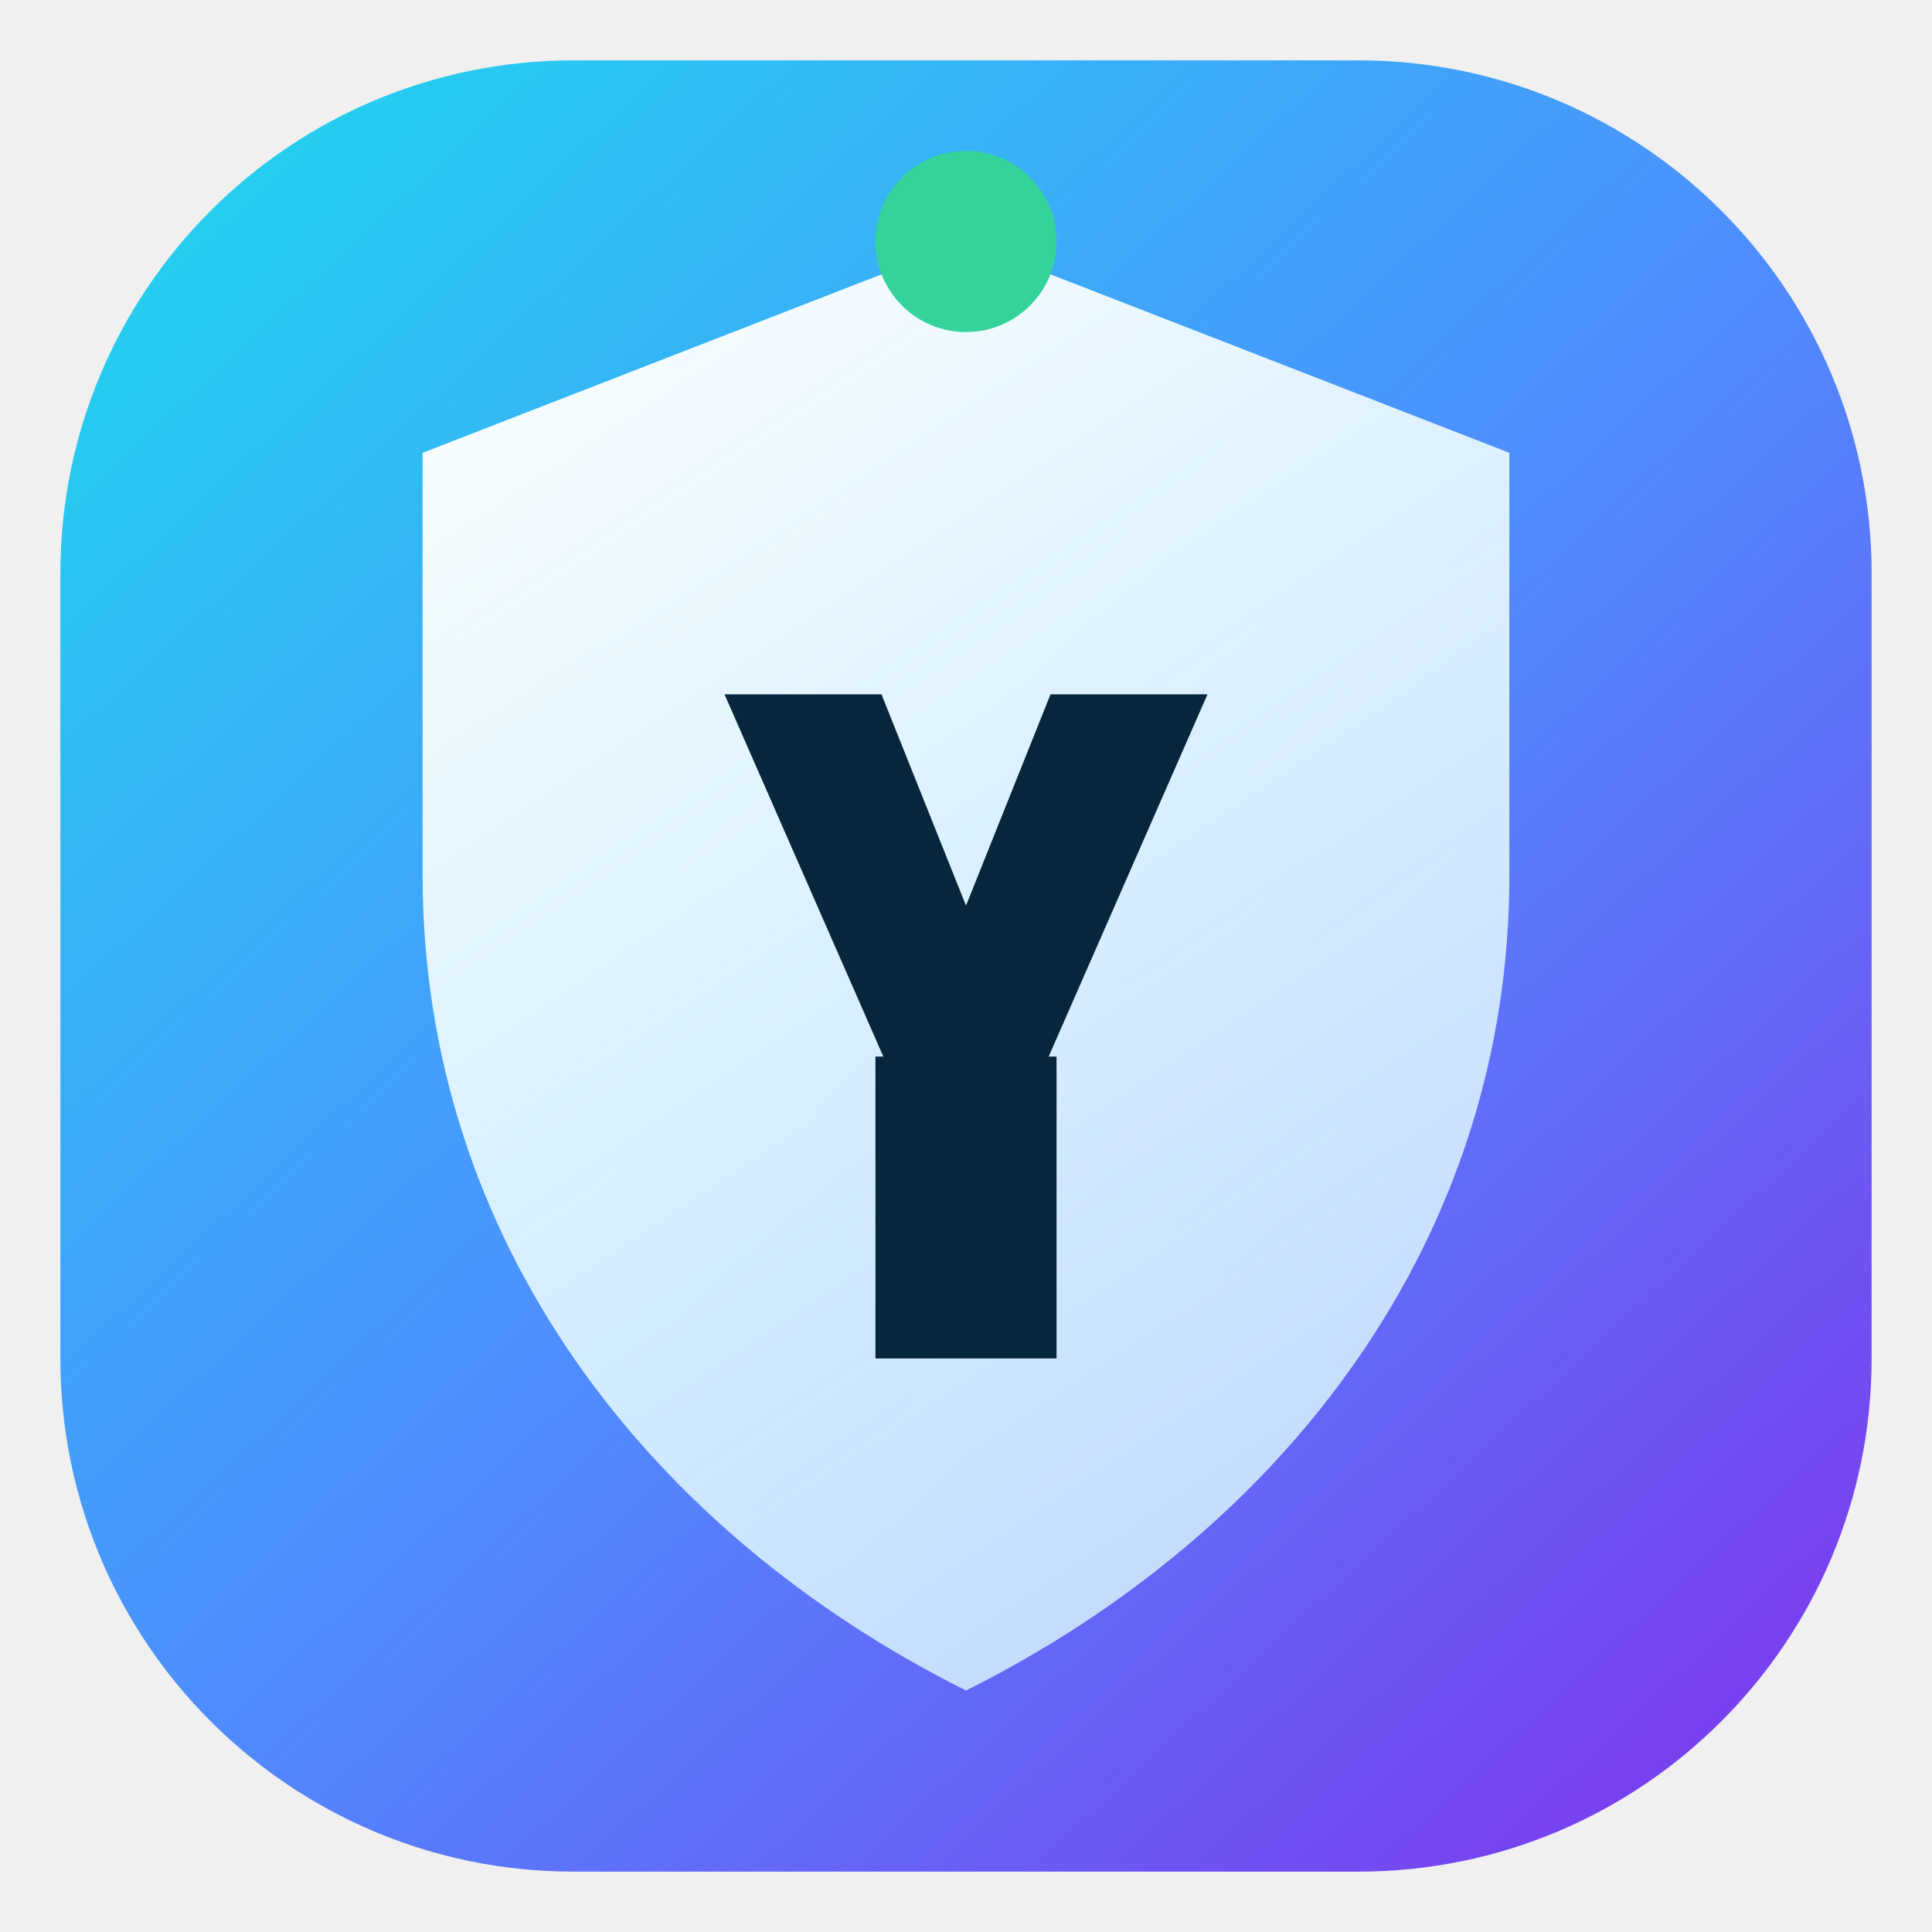
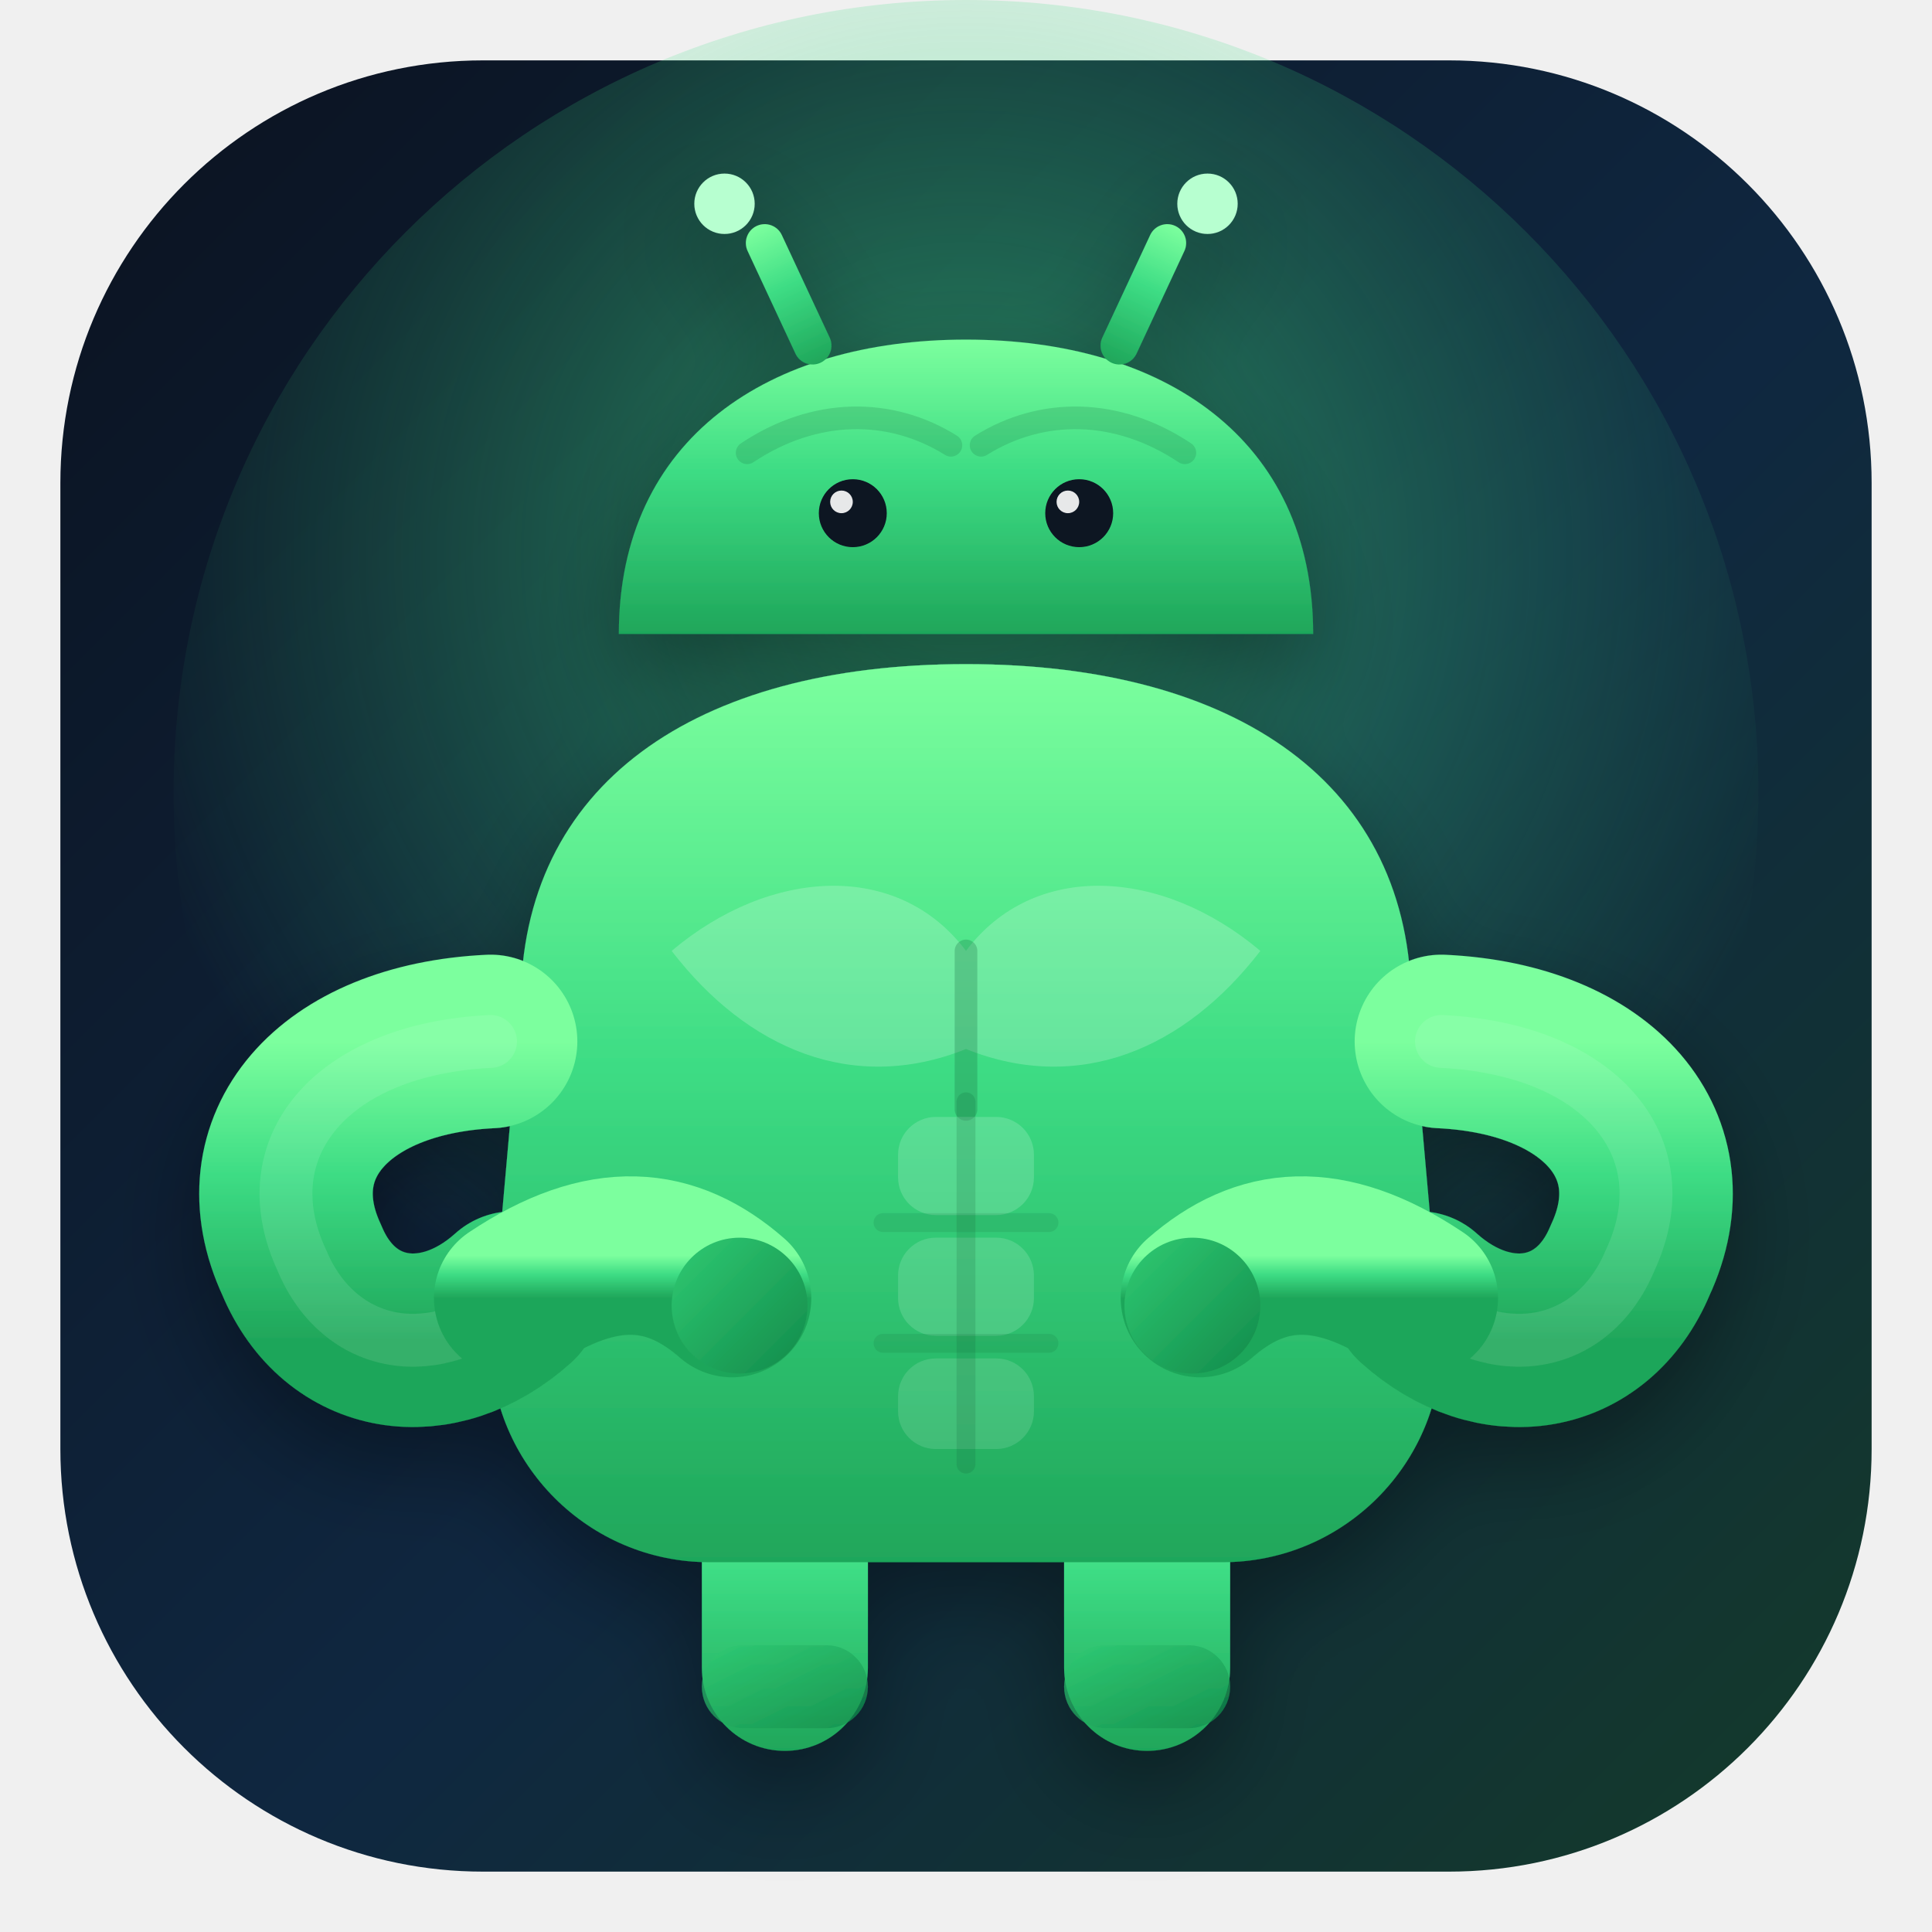
- <svg xmlns="http://www.w3.org/2000/svg" viewBox="0 0 64 64" role="img" aria-label="Yahya Tech logo">
+ <svg xmlns="http://www.w3.org/2000/svg" viewBox="0 0 512 512" role="img" aria-label="Yahya Tech Android bodybuilder logo">
  <defs>
-     <linearGradient id="bg" x1="6" y1="4" x2="58" y2="60" gradientUnits="userSpaceOnUse">
-       <stop stop-color="#22d3ee" />
-       <stop offset="0.52" stop-color="#4f8cff" />
-       <stop offset="1" stop-color="#7c3aed" />
+     <linearGradient id="bg" x1="0" y1="0" x2="1" y2="1">
+       <stop offset="0%" stop-color="#0b1220" />
+       <stop offset="55%" stop-color="#0f2740" />
+       <stop offset="100%" stop-color="#143b2a" />
    </linearGradient>
-     <linearGradient id="shield" x1="18" y1="12" x2="46" y2="54" gradientUnits="userSpaceOnUse">
-       <stop stop-color="#ffffff" stop-opacity="0.96" />
-       <stop offset="1" stop-color="#d9f9ff" stop-opacity="0.78" />
+     <linearGradient id="android" x1="0" y1="0" x2="0" y2="1">
+       <stop offset="0%" stop-color="#7CFF9E" />
+       <stop offset="45%" stop-color="#3DDC84" />
+       <stop offset="100%" stop-color="#1FA65A" />
    </linearGradient>
+     <linearGradient id="androidDark" x1="0" y1="0" x2="1" y2="1">
+       <stop offset="0%" stop-color="#2FCB73" />
+       <stop offset="100%" stop-color="#138A4A" />
+     </linearGradient>
+     <radialGradient id="glow" cx="50%" cy="35%" r="55%">
+       <stop offset="0%" stop-color="#3DDC84" stop-opacity="0.55" />
+       <stop offset="100%" stop-color="#3DDC84" stop-opacity="0" />
+     </radialGradient>
+     <filter id="shadow" x="-20%" y="-20%" width="140%" height="140%">
+       <feDropShadow dx="0" dy="10" stdDeviation="12" flood-color="#000" flood-opacity="0.35" />
+     </filter>
  </defs>
-   <rect x="2" y="2" width="60" height="60" rx="17" fill="url(#bg)" />
-   <path d="M32 8 50 15v14c0 12-7.4 21.7-18 27C21.4 50.7 14 41 14 29V15Z" fill="url(#shield)" />
-   <path d="M24 23h5.2L32 30l2.8-7H40l-5.7 13h-4.6Z" fill="#06263b" />
-   <path d="M29 35h6v10h-6Z" fill="#06263b" />
-   <circle cx="32" cy="8" r="3" fill="#34d399" />
+   <rect x="16" y="16" width="480" height="480" rx="112" fill="url(#bg)" />
+   <circle cx="256" cy="210" r="210" fill="url(#glow)" />
+   <g filter="url(#shadow)" transform="translate(256 286)">
+     <rect x="-70" y="92" width="44" height="86" rx="22" fill="url(#android)" />
+     <rect x="26" y="92" width="44" height="86" rx="22" fill="url(#android)" />
+     <rect x="-70" y="150" width="44" height="22" rx="11" fill="url(#androidDark)" opacity="0.7" />
+     <rect x="26" y="150" width="44" height="22" rx="11" fill="url(#androidDark)" opacity="0.7" />
+     <path d="M-118,-20              C-118,-78 -72,-110 0,-110              C72,-110 118,-78 118,-20              L126,70              C126,102 100,128 68,128              L-68,128              C-100,128 -126,102 -126,70 Z" fill="url(#android)" />
+     <path d="M-78,-34 C-52,-56 -18,-58 0,-34 C18,-58 52,-56 78,-34 C58,-8 30,4 0,-8 C-30,4 -58,-8 -78,-34 Z" fill="#eafff3" opacity="0.22" />
+     <path d="M0,-34 L0,8" stroke="#0f5f36" stroke-width="6" stroke-linecap="round" opacity="0.25" />
+     <rect x="-18" y="10" width="36" height="26" rx="10" fill="#eafff3" opacity="0.18" />
+     <rect x="-18" y="42" width="36" height="26" rx="10" fill="#eafff3" opacity="0.16" />
+     <rect x="-18" y="74" width="36" height="24" rx="10" fill="#eafff3" opacity="0.14" />
+     <path d="M0,6 L0,102" stroke="#0f5f36" stroke-width="5" stroke-linecap="round" opacity="0.18" />
+     <path d="M-22,38 L22,38 M-22,70 L22,70" stroke="#0f5f36" stroke-width="5" stroke-linecap="round" opacity="0.14" />
+     <path d="M-126,-10 C-168,-8 -190,18 -176,48 C-166,72 -140,76 -120,58" fill="none" stroke="url(#android)" stroke-width="46" stroke-linecap="round" stroke-linejoin="round" />
+     <path d="M-126,-10 C-168,-8 -190,18 -176,48 C-166,72 -140,76 -120,58" fill="none" stroke="#dfffea" stroke-width="14" stroke-linecap="round" opacity="0.12" />
+     <path d="M-120,58 C-96,42 -78,44 -62,58" fill="none" stroke="url(#android)" stroke-width="42" stroke-linecap="round" />
+     <circle cx="-60" cy="60" r="18" fill="url(#androidDark)" />
+     <path d="M126,-10 C168,-8 190,18 176,48 C166,72 140,76 120,58" fill="none" stroke="url(#android)" stroke-width="46" stroke-linecap="round" stroke-linejoin="round" />
+     <path d="M126,-10 C168,-8 190,18 176,48 C166,72 140,76 120,58" fill="none" stroke="#dfffea" stroke-width="14" stroke-linecap="round" opacity="0.12" />
+     <path d="M120,58 C96,42 78,44 62,58" fill="none" stroke="url(#android)" stroke-width="42" stroke-linecap="round" />
+     <circle cx="60" cy="60" r="18" fill="url(#androidDark)" />
+     <path d="M-92,-118 C-92,-170 -52,-196 0,-196 C52,-196 92,-170 92,-118 Z" fill="url(#android)" />
+     <rect x="-52" y="-228" width="10" height="40" rx="5" transform="rotate(-25 -47 -208)" fill="url(#android)" />
+     <rect x="42" y="-228" width="10" height="40" rx="5" transform="rotate(25 47 -208)" fill="url(#android)" />
+     <circle cx="-64" cy="-232" r="8" fill="#b7ffd0" />
+     <circle cx="64" cy="-232" r="8" fill="#b7ffd0" />
+     <circle cx="-30" cy="-150" r="9" fill="#0b1220" />
+     <circle cx="30" cy="-150" r="9" fill="#0b1220" />
+     <circle cx="-33" cy="-153" r="3" fill="#ffffff" opacity="0.9" />
+     <circle cx="27" cy="-153" r="3" fill="#ffffff" opacity="0.9" />
+     <path d="M-58,-166 C-40,-178 -20,-178 -4,-168" stroke="#0f5f36" stroke-width="6" stroke-linecap="round" fill="none" opacity="0.18" />
+     <path d="M58,-166 C40,-178 20,-178 4,-168" stroke="#0f5f36" stroke-width="6" stroke-linecap="round" fill="none" opacity="0.18" />
+   </g>
</svg>
